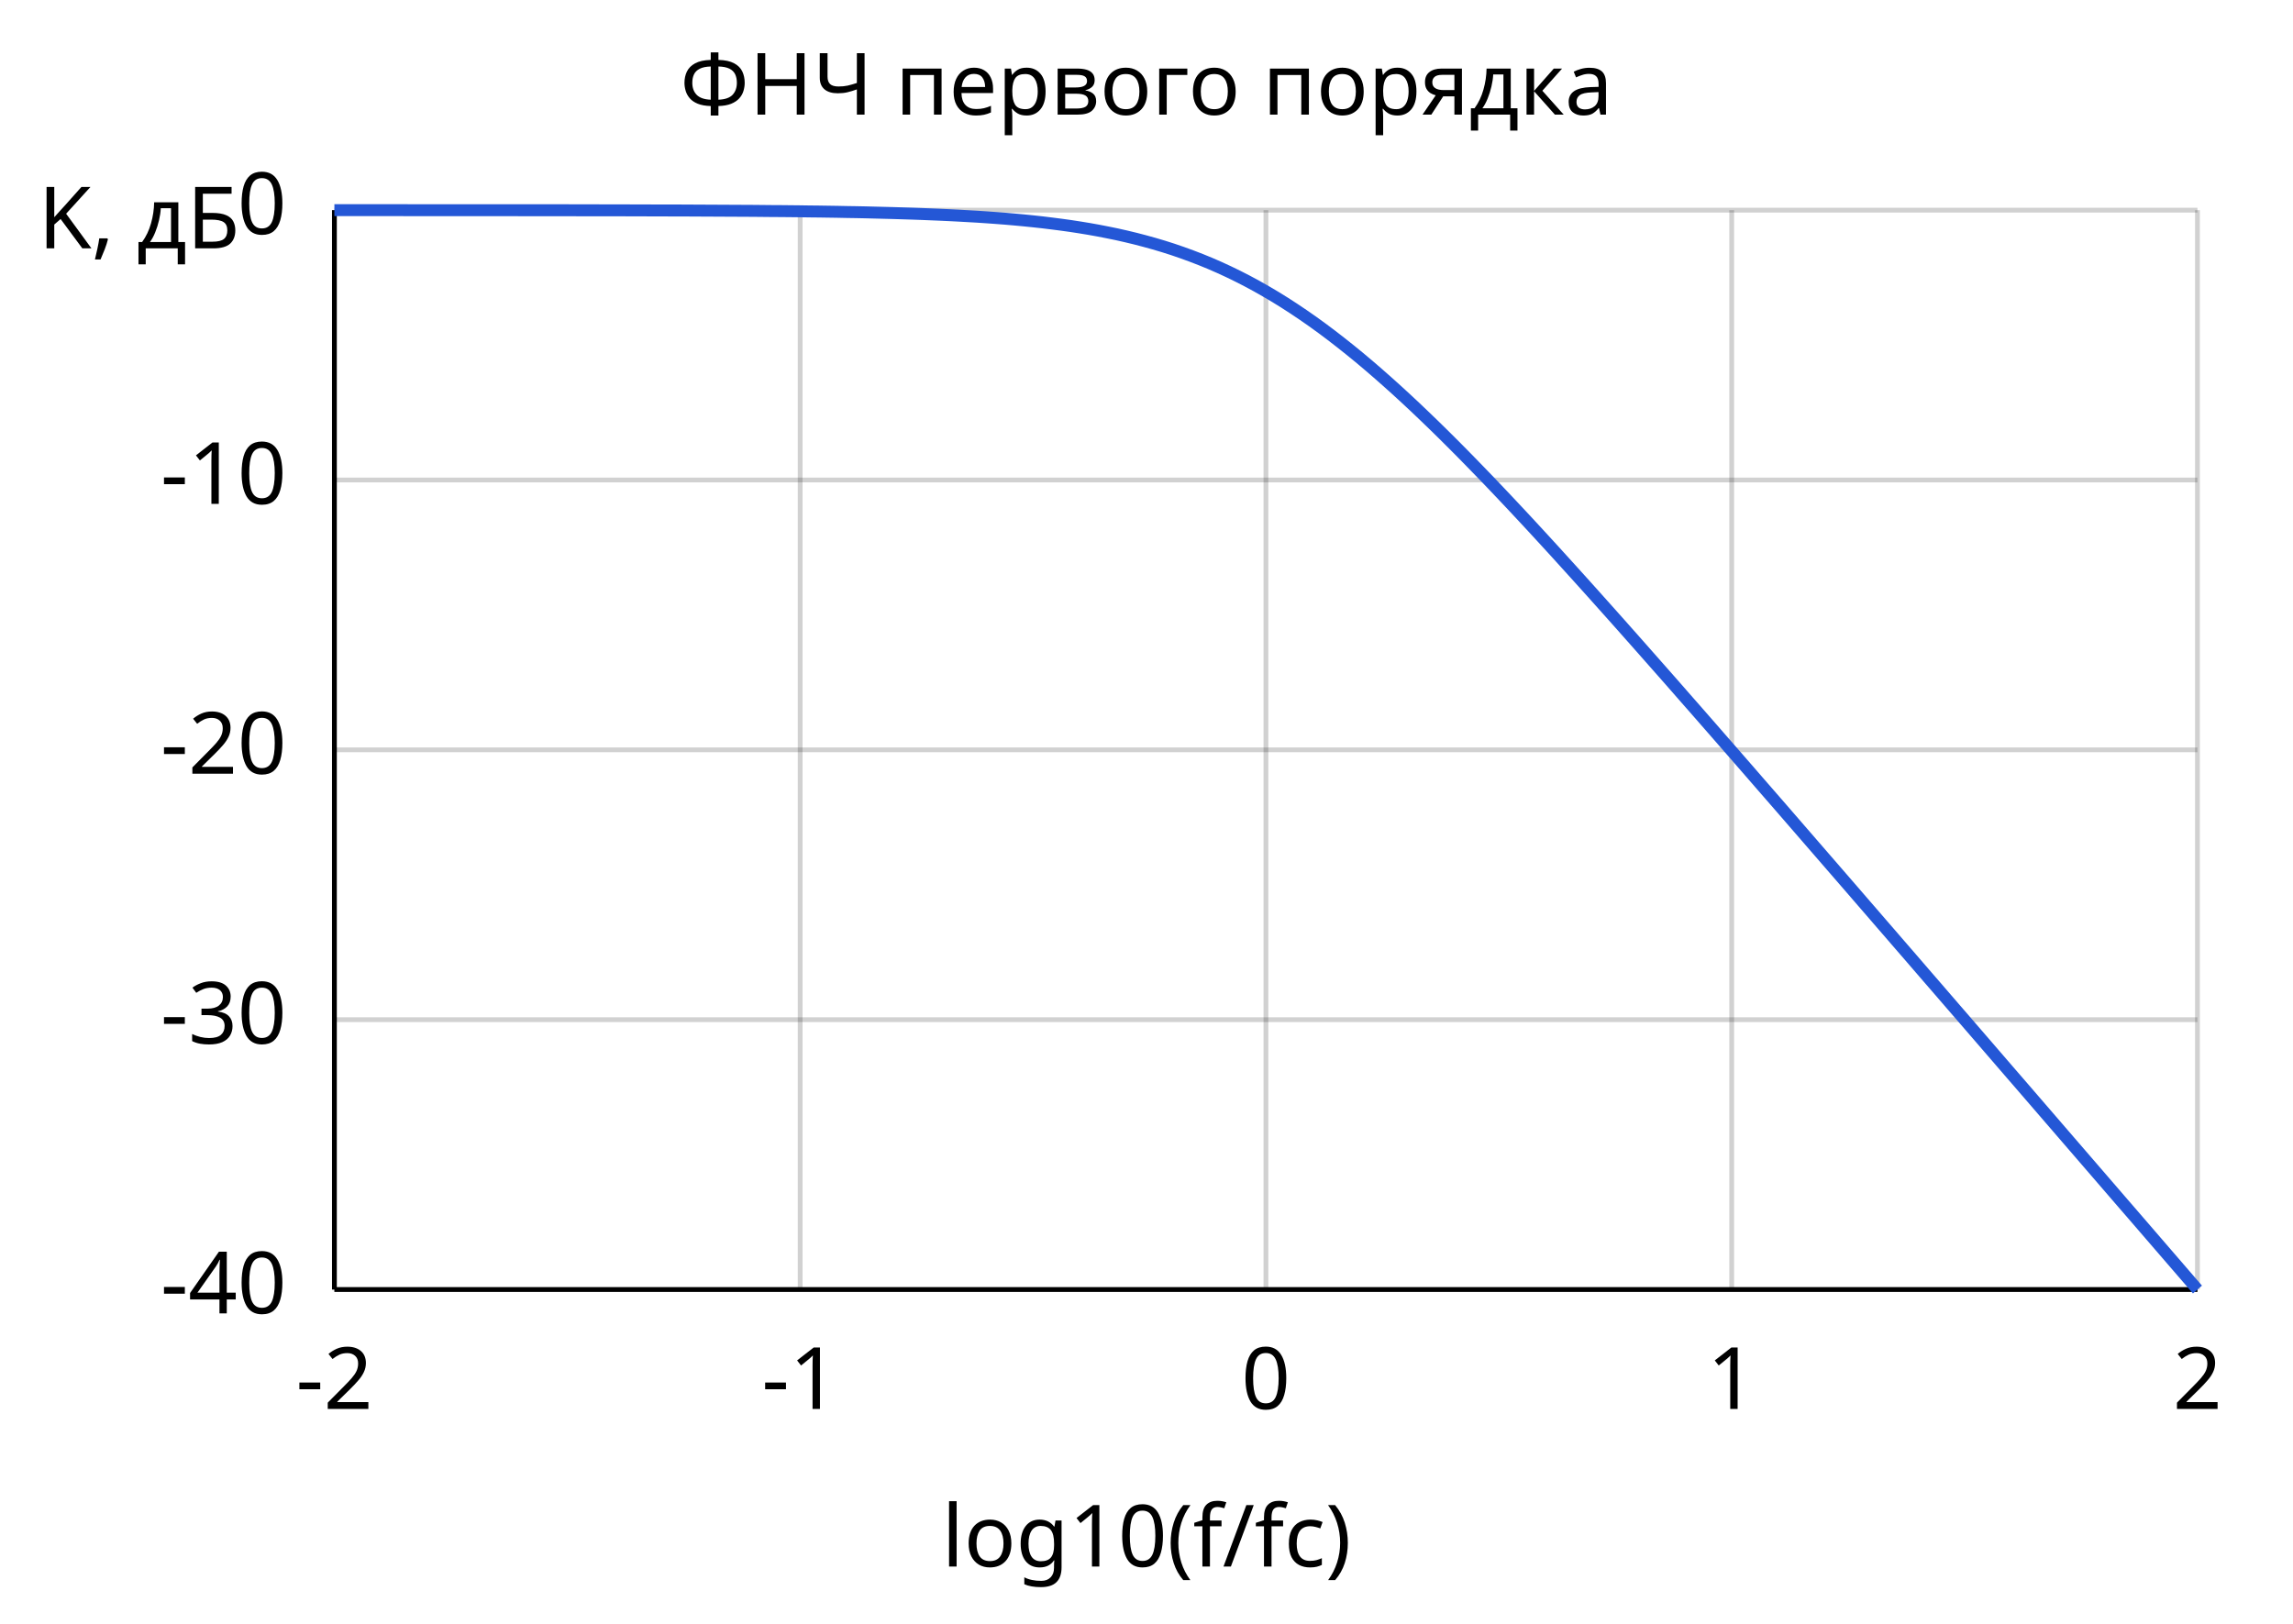
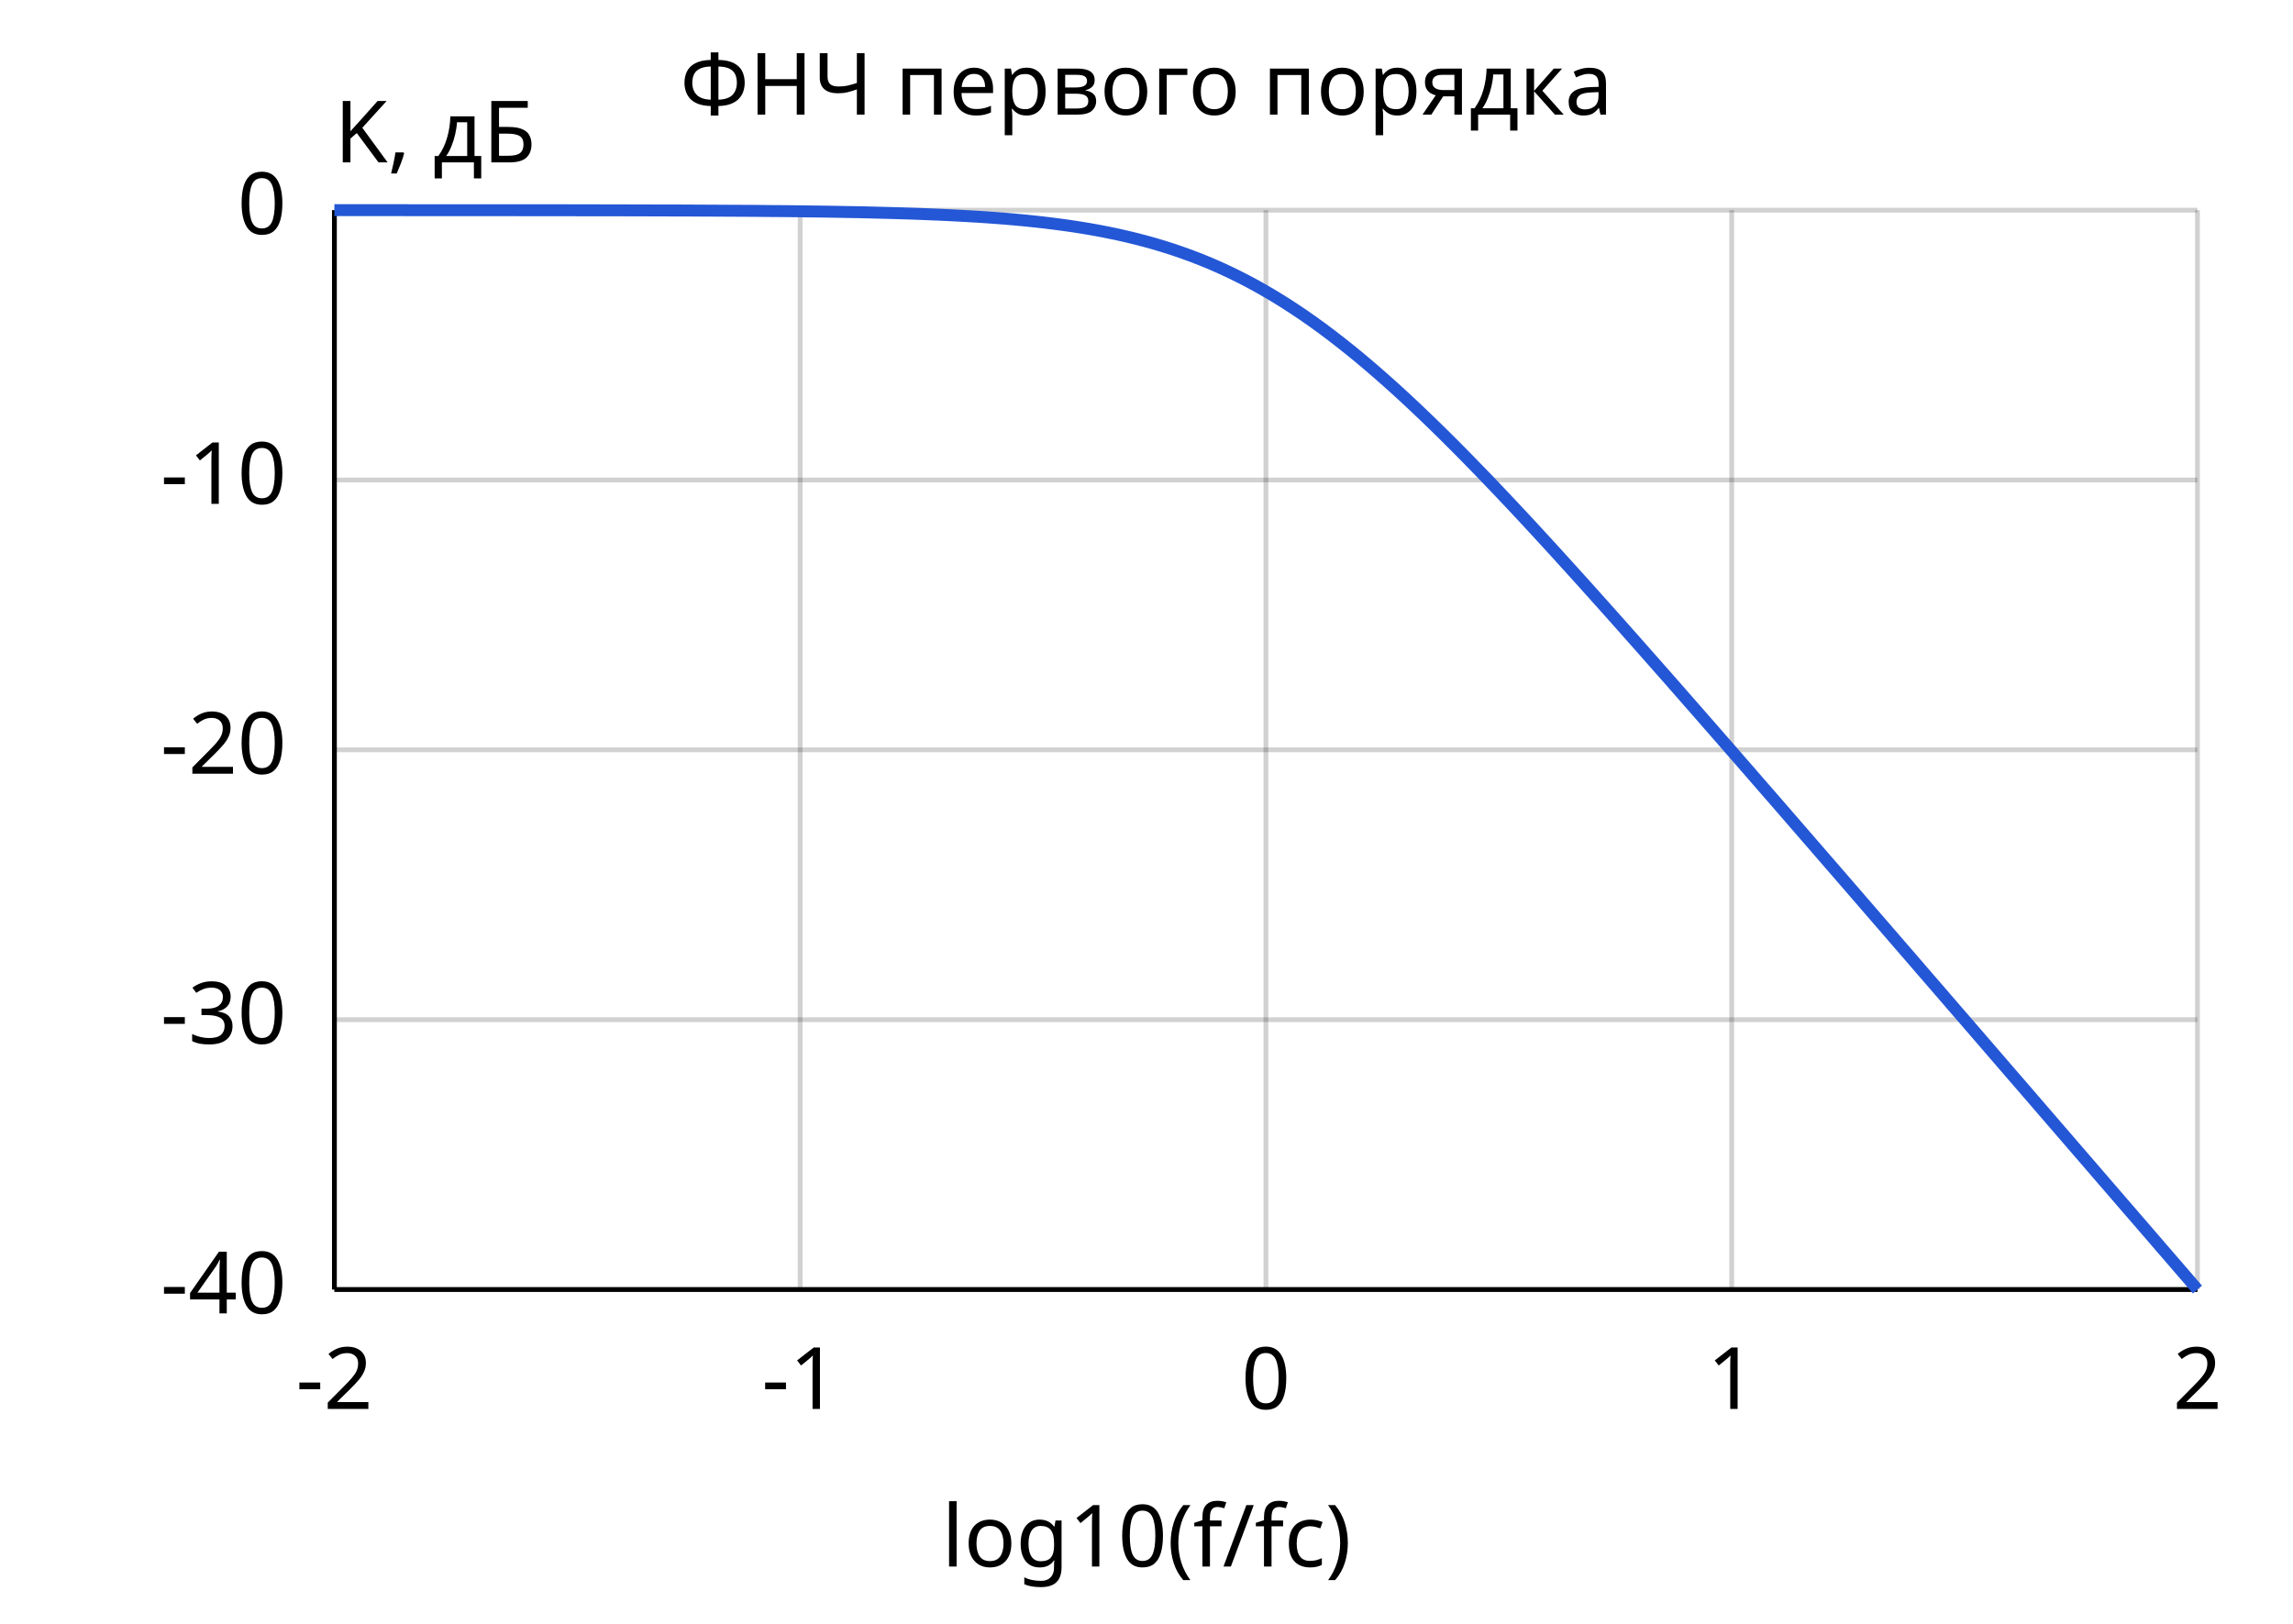
<svg xmlns="http://www.w3.org/2000/svg" viewBox="0 0 480 340" role="img">
  <defs>
    <marker id="arrow" viewBox="0 0 10 10" refX="8" refY="5" markerWidth="7" markerHeight="7" orient="auto-start-reverse">
      <path d="M0 0L10 5L0 10" fill="currentColor" />
    </marker>
  </defs>
  <g font-family="system-ui" font-size="18" fill="currentColor" stroke="none">
    <text x="240" y="24" text-anchor="middle">ФНЧ первого порядка</text>
    <text x="240" y="328" text-anchor="middle">log10(f/fc)</text>
-     <text x="8" y="52">K, дБ</text>
+     <text x="70" y="34">K, дБ</text>
    <line x1="70" y1="44" x2="70" y2="270" stroke="currentColor" opacity=".18" />
    <line x1="70" y1="270" x2="460" y2="270" stroke="currentColor" opacity=".18" />
    <text x="70" y="295" text-anchor="middle">-2</text>
    <text x="60" y="275" text-anchor="end">-40</text>
    <line x1="167.5" y1="44" x2="167.5" y2="270" stroke="currentColor" opacity=".18" />
    <line x1="70" y1="213.5" x2="460" y2="213.5" stroke="currentColor" opacity=".18" />
    <text x="167.5" y="295" text-anchor="middle">-1</text>
    <text x="60" y="218.5" text-anchor="end">-30</text>
    <line x1="265" y1="44" x2="265" y2="270" stroke="currentColor" opacity=".18" />
    <line x1="70" y1="157" x2="460" y2="157" stroke="currentColor" opacity=".18" />
    <text x="265" y="295" text-anchor="middle">0</text>
    <text x="60" y="162" text-anchor="end">-20</text>
    <line x1="362.5" y1="44" x2="362.5" y2="270" stroke="currentColor" opacity=".18" />
    <line x1="70" y1="100.5" x2="460" y2="100.5" stroke="currentColor" opacity=".18" />
    <text x="362.5" y="295" text-anchor="middle">1</text>
    <text x="60" y="105.5" text-anchor="end">-10</text>
    <line x1="460" y1="44" x2="460" y2="270" stroke="currentColor" opacity=".18" />
    <line x1="70" y1="44" x2="460" y2="44" stroke="currentColor" opacity=".18" />
    <text x="460" y="295" text-anchor="middle">2</text>
    <text x="60" y="49" text-anchor="end">0</text>
    <line x1="70" y1="44" x2="70" y2="270" stroke="currentColor" />
    <line x1="70" y1="270" x2="460" y2="270" stroke="currentColor" />
    <polyline points="70.00,44.00 71.95,44.00 73.90,44.00 75.85,44.00 77.80,44.00 79.75,44.00 81.70,44.00 83.65,44.00 85.60,44.01 87.55,44.01 89.50,44.01 91.45,44.01 93.40,44.01 95.35,44.01 97.30,44.01 99.25,44.01 101.20,44.01 103.15,44.01 105.10,44.01 107.05,44.01 109.00,44.02 110.95,44.02 112.90,44.02 114.85,44.02 116.80,44.02 118.75,44.02 120.70,44.03 122.65,44.03 124.60,44.03 126.55,44.04 128.50,44.04 130.45,44.04 132.40,44.05 134.35,44.05 136.30,44.06 138.25,44.06 140.20,44.07 142.15,44.07 144.10,44.08 146.05,44.09 148.00,44.10 149.95,44.11 151.90,44.12 153.85,44.13 155.80,44.14 157.75,44.15 159.70,44.17 161.65,44.19 163.60,44.20 165.55,44.22 167.50,44.24 169.45,44.27 171.40,44.29 173.35,44.32 175.30,44.35 177.25,44.39 179.20,44.42 181.15,44.46 183.10,44.51 185.05,44.56 187.00,44.61 188.95,44.67 190.90,44.73 192.85,44.80 194.80,44.88 196.75,44.96 198.70,45.05 200.65,45.15 202.60,45.26 204.55,45.37 206.50,45.50 208.45,45.64 210.40,45.79 212.35,45.96 214.30,46.14 216.25,46.34 218.20,46.55 220.15,46.79 222.10,47.04 224.05,47.31 226.00,47.61 227.95,47.93 229.90,48.28 231.85,48.66 233.80,49.06 235.75,49.50 237.70,49.97 239.65,50.48 241.60,51.02 243.55,51.60 245.50,52.22 247.45,52.89 249.40,53.60 251.35,54.35 253.30,55.15 255.25,56.00 257.20,56.90 259.15,57.85 261.10,58.85 263.05,59.90 265.00,61.01 266.95,62.16 268.90,63.37 270.85,64.63 272.80,65.94 274.75,67.30 276.70,68.71 278.65,70.17 280.60,71.68 282.55,73.23 284.50,74.82 286.45,76.46 288.40,78.14 290.35,79.86 292.30,81.61 294.25,83.40 296.20,85.22 298.15,87.08 300.10,88.96 302.05,90.87 304.00,92.81 305.95,94.77 307.90,96.76 309.85,98.77 311.80,100.79 313.75,102.84 315.70,104.90 317.65,106.98 319.60,109.07 321.55,111.18 323.50,113.30 325.45,115.43 327.40,117.58 329.35,119.73 331.30,121.89 333.25,124.06 335.20,126.24 337.15,128.42 339.10,130.61 341.05,132.81 343.00,135.01 344.95,137.22 346.90,139.43 348.85,141.64 350.80,143.86 352.75,146.09 354.70,148.31 356.65,150.54 358.60,152.77 360.55,155.01 362.50,157.24 364.45,159.48 366.40,161.72 368.35,163.97 370.30,166.21 372.25,168.45 374.20,170.70 376.15,172.95 378.10,175.20 380.05,177.45 382.00,179.70 383.95,181.95 385.90,184.20 387.85,186.45 389.80,188.71 391.75,190.96 393.70,193.22 395.65,195.47 397.60,197.73 399.55,199.98 401.50,202.24 403.45,204.50 405.40,206.75 407.35,209.01 409.30,211.27 411.25,213.52 413.20,215.78 415.15,218.04 417.10,220.30 419.05,222.56 421.00,224.82 422.95,227.07 424.90,229.33 426.85,231.59 428.80,233.85 430.75,236.11 432.70,238.37 434.65,240.63 436.60,242.89 438.55,245.15 440.50,247.41 442.45,249.67 444.40,251.93 446.35,254.18 448.30,256.44 450.25,258.70 452.20,260.96 454.15,263.22 456.10,265.48 458.05,267.74 460.00,270.00" fill="none" stroke="var(--accent, #2457d6)" stroke-width="2.5" stroke-dasharray="" />
  </g>
</svg>
